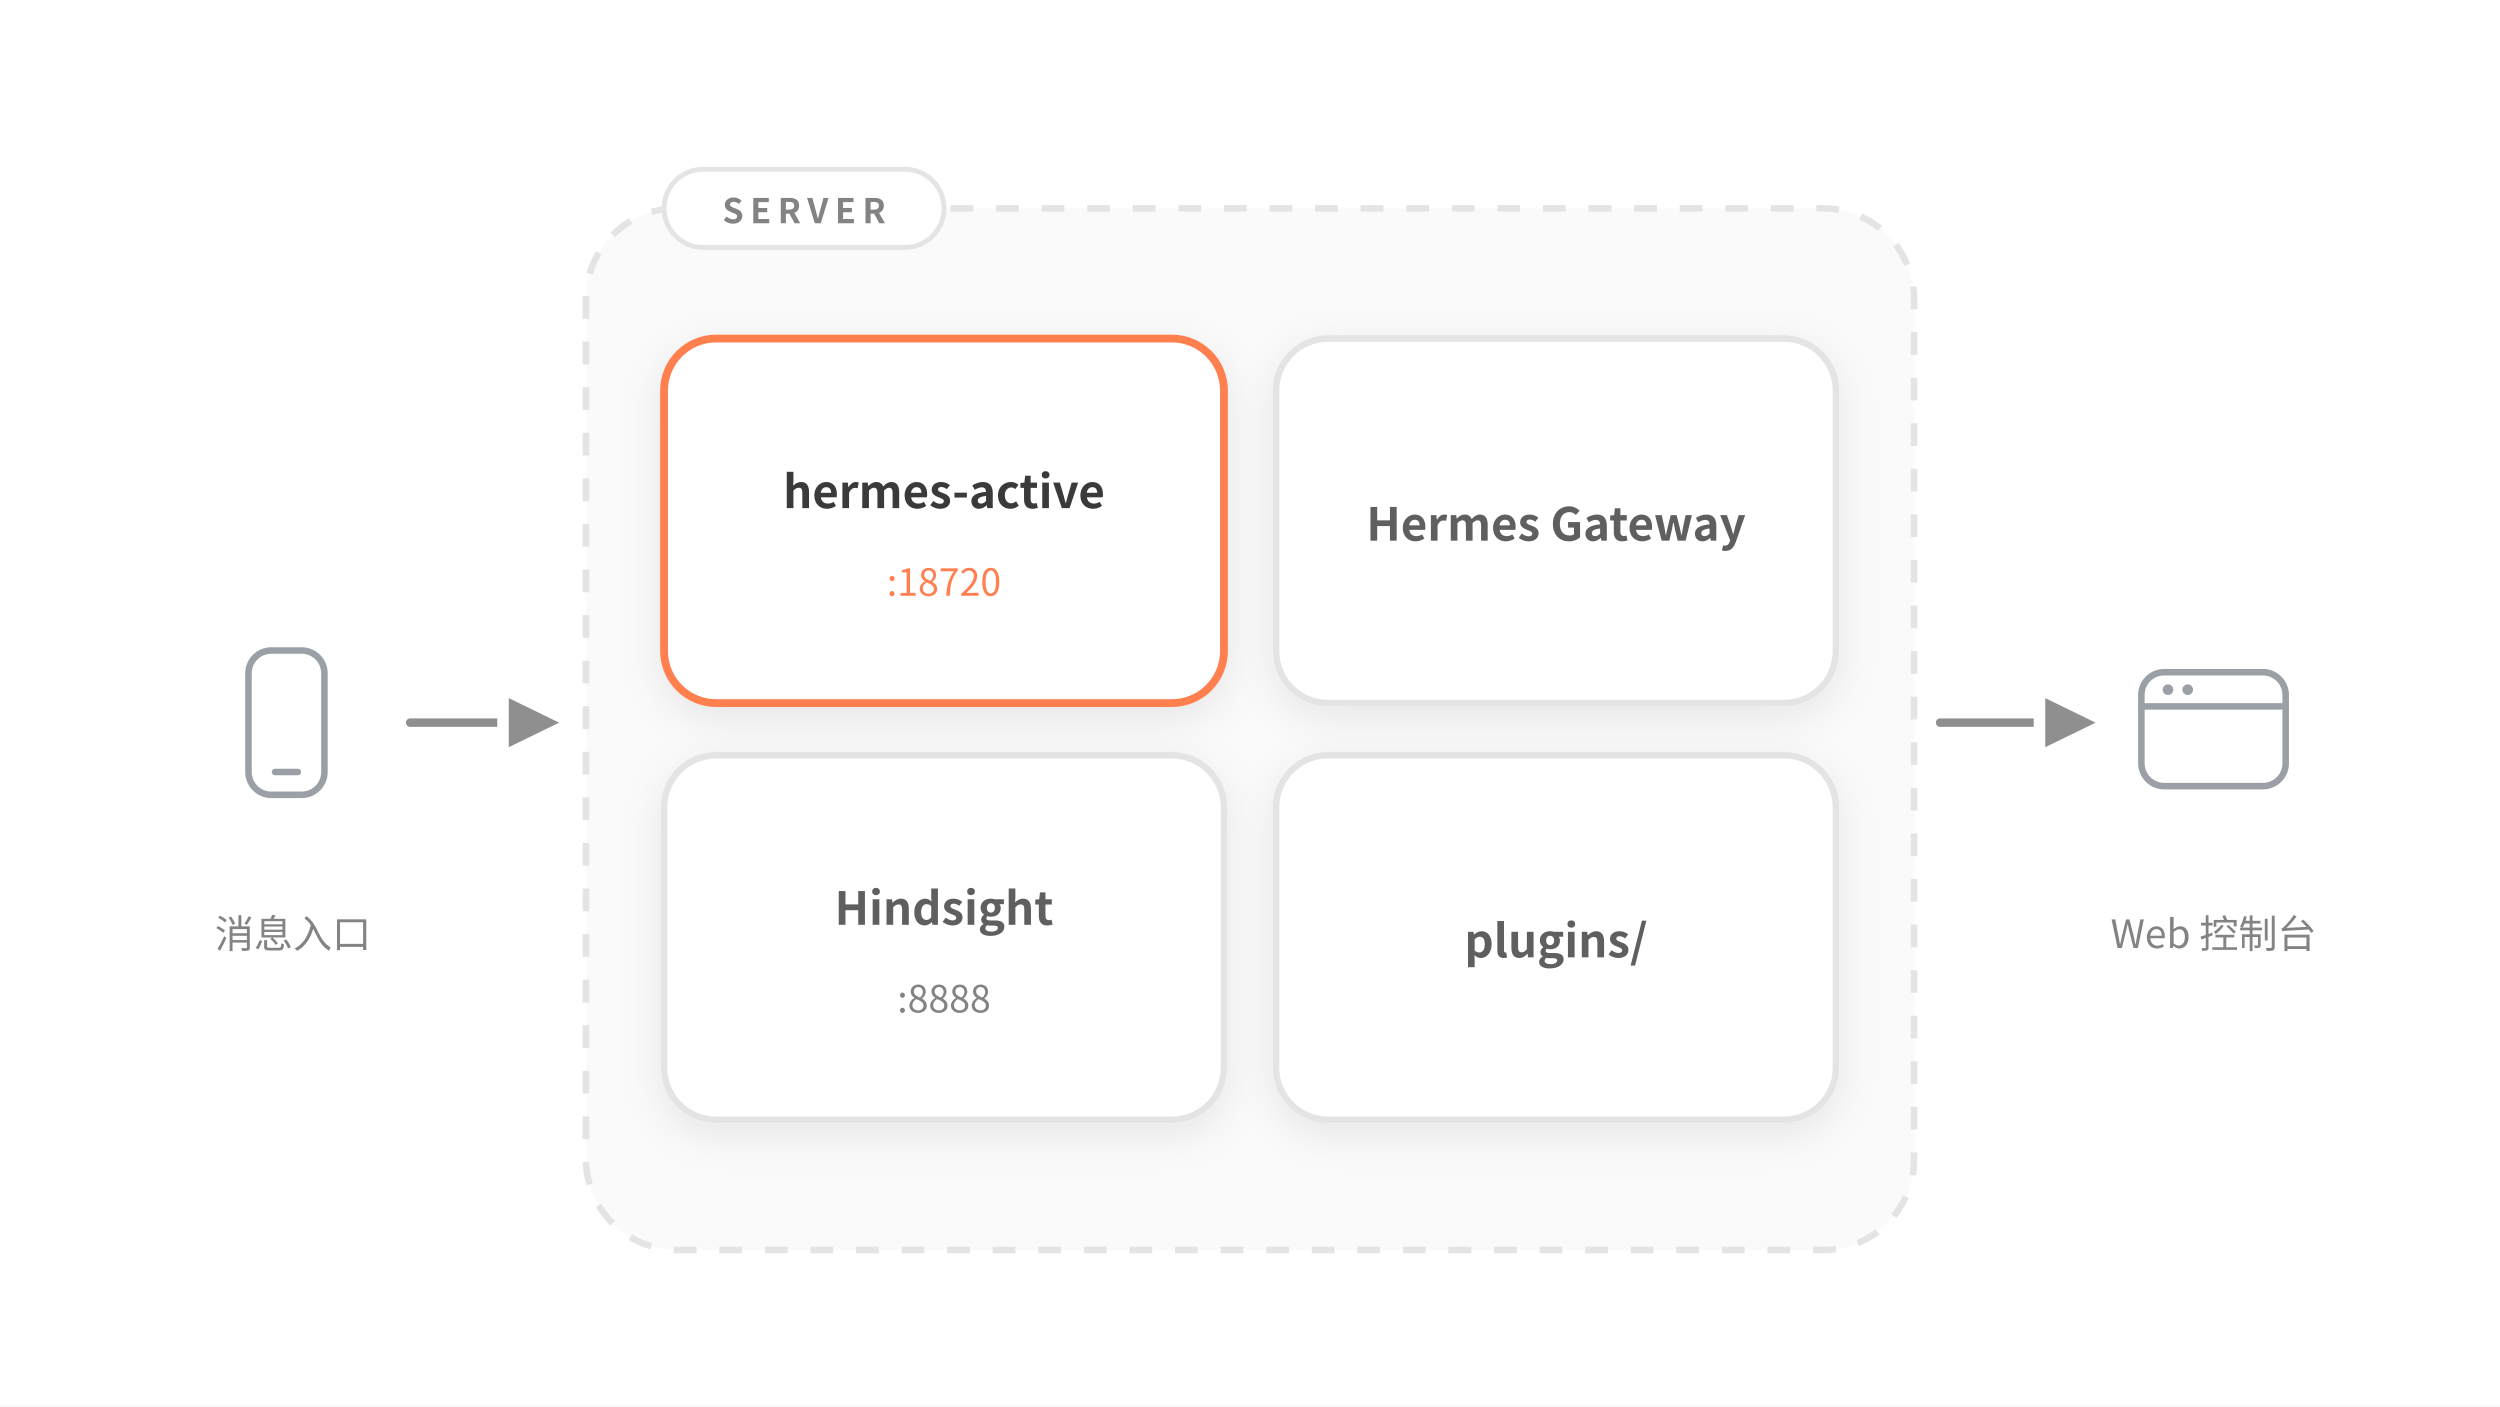
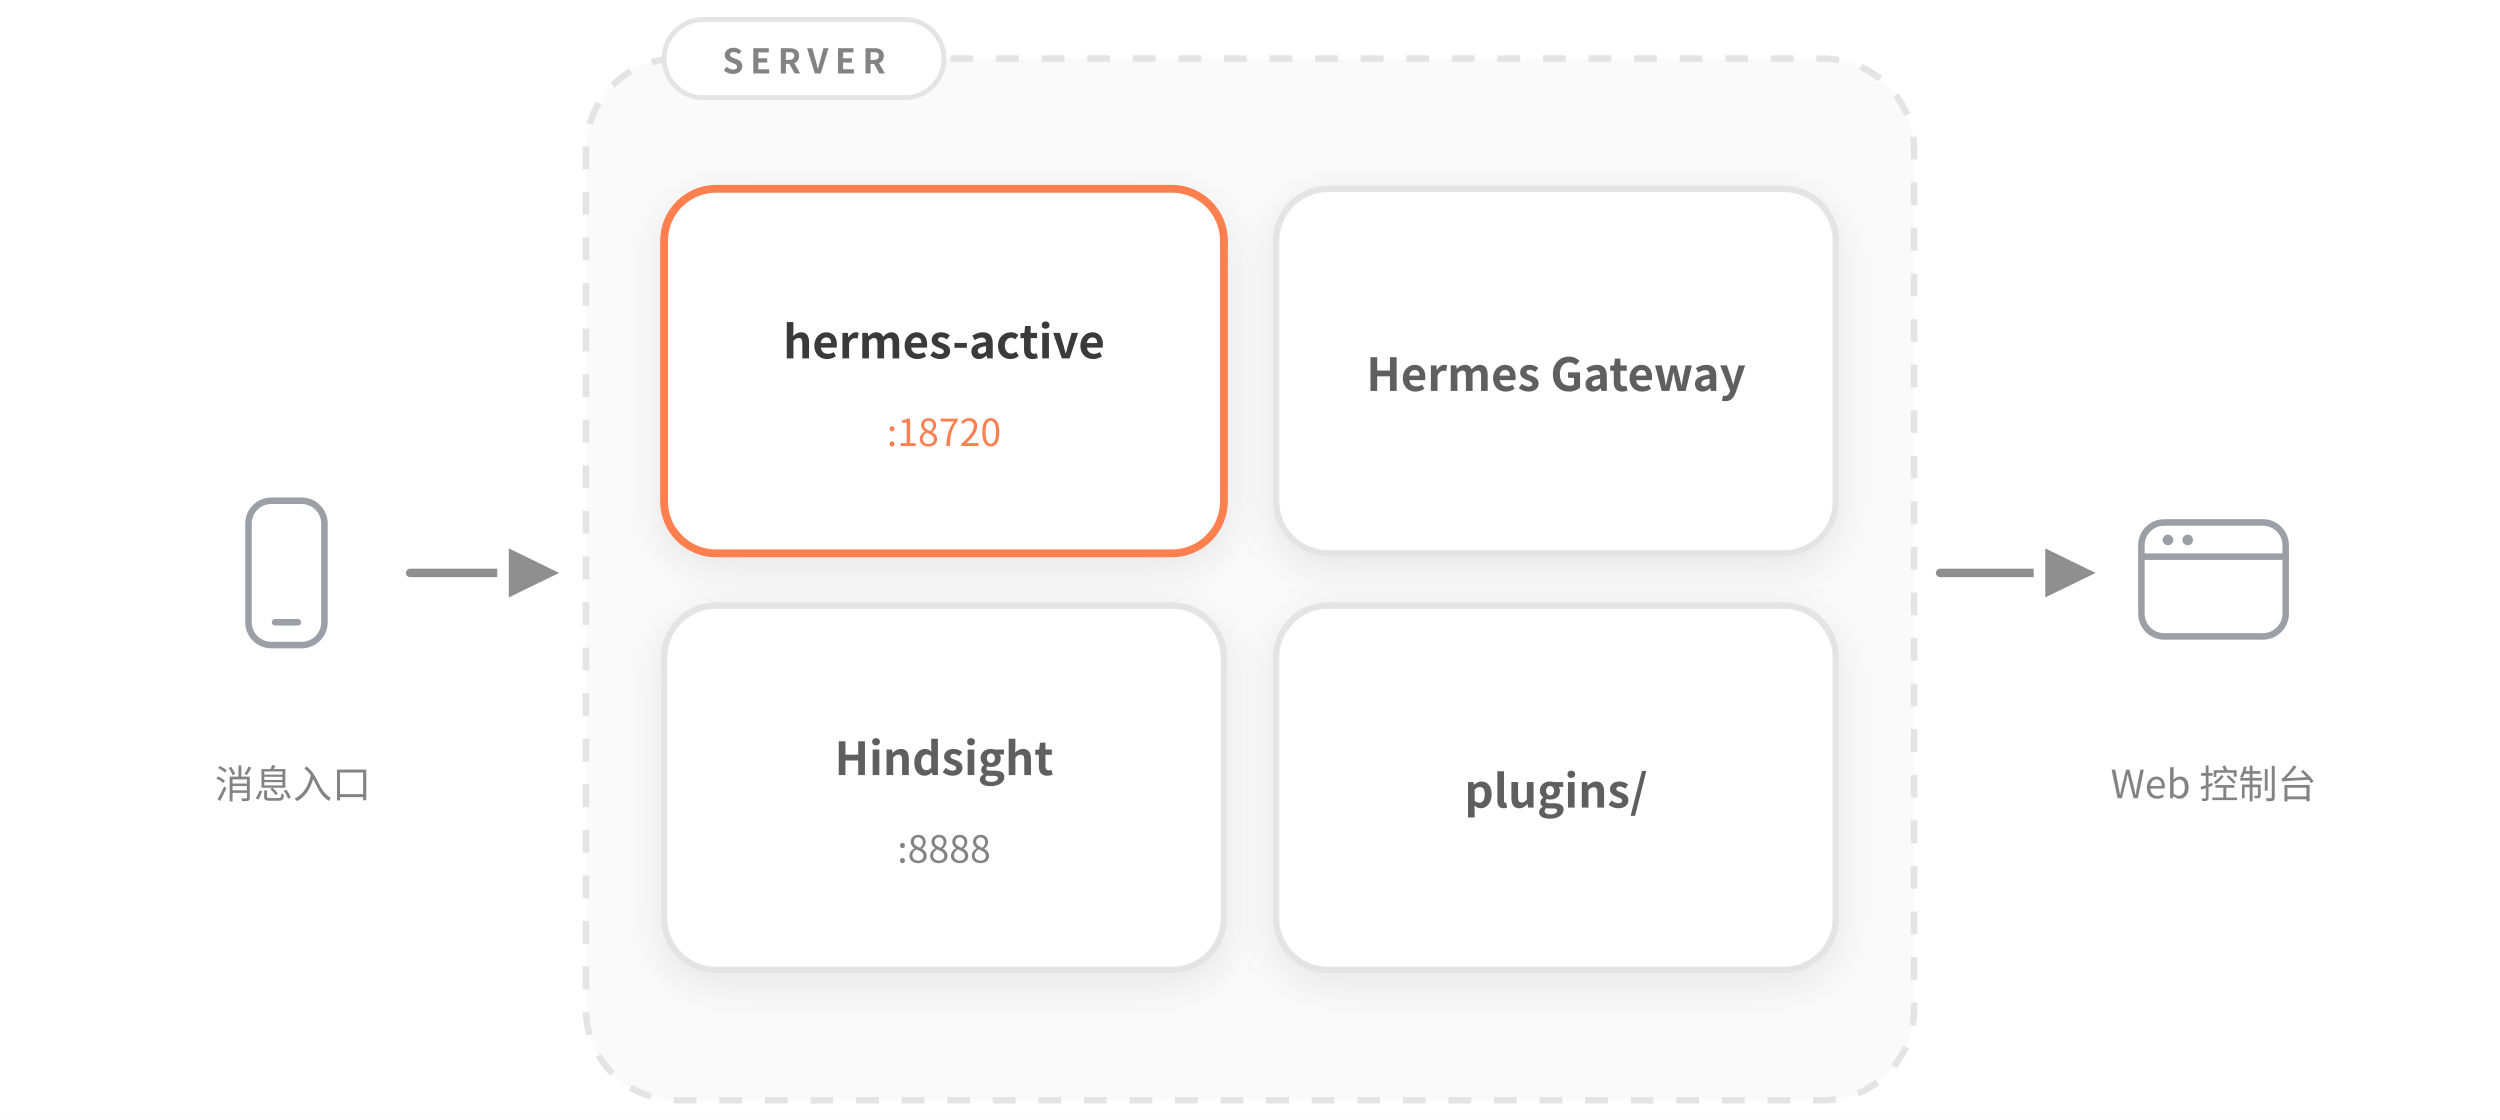
- <svg xmlns="http://www.w3.org/2000/svg" width="768" height="432" viewBox="0 0 768 432">
+ <svg xmlns="http://www.w3.org/2000/svg" width="768" height="344" viewBox="0 46 768 344">
  <defs>
    <filter id="sh" x="-20%" y="-20%" width="140%" height="150%">
      <feDropShadow dx="0" dy="3.5" stdDeviation="6" flood-color="#000" flood-opacity="0.08" />
    </filter>
    <marker id="ar" viewBox="0 0 10 10" refX="7.2" refY="5" markerWidth="10.5" markerHeight="10.5" orient="auto">
      <path d="M0.8 1.2 L8.6 5 L0.8 8.8 z" fill="#8F8F8F" stroke="#fff" stroke-width="1.3" stroke-linejoin="round" />
    </marker>
    <linearGradient id="bub" x1="0" y1="0" x2="1" y2="1">
      <stop offset="0" stop-color="#FF7F50" />
      <stop offset="1" stop-color="#FFA07A" />
    </linearGradient>
    <linearGradient id="rib" x1="0" y1="0" x2="1" y2="0">
      <stop offset="0" stop-color="#FFD9CC" />
      <stop offset=".5" stop-color="#FF7F50" />
      <stop offset="1" stop-color="#FFD9CC" />
    </linearGradient>
  </defs>
-   <rect width="768" height="432" fill="#fff" />
+   <rect x="0" y="46" width="768" height="344" fill="#fff" />
  <rect x="180" y="64" width="408" height="320" rx="28" fill="#FAFAFA" stroke="#E4E4E4" stroke-width="2" stroke-dasharray="7 7" />
  <rect x="204" y="52" width="86" height="24" rx="12" fill="#fff" stroke="#E4E4E4" stroke-width="1.5" />
  <text x="247" y="64" font-family="'Helvetica Neue','PingFang SC','Noto Sans CJK SC','Microsoft YaHei',Arial,sans-serif" font-size="10.5" font-weight="700" letter-spacing="2" fill="#838383" text-anchor="middle" dominant-baseline="central">SERVER</text>
  <rect x="204" y="104" width="172" height="112" rx="16" fill="#fff" stroke="#FF7F50" stroke-width="2.4" filter="url(#sh)" />
  <text x="290" y="150" font-family="'Helvetica Neue','PingFang SC','Noto Sans CJK SC','Microsoft YaHei',Arial,sans-serif" font-size="14" font-weight="700" fill="#3A3A3A" text-anchor="middle" dominant-baseline="central">hermes-active</text>
  <text x="290" y="178" font-family="'Helvetica Neue','PingFang SC','Noto Sans CJK SC','Microsoft YaHei',Arial,sans-serif" font-size="11.5" font-weight="500" fill="#FF7F50" text-anchor="middle" dominant-baseline="central">:18720</text>
  <rect x="392" y="104" width="172" height="112" rx="16" fill="#fff" stroke="#E4E4E4" stroke-width="2" filter="url(#sh)" />
  <text x="478" y="160" font-family="'Helvetica Neue','PingFang SC','Noto Sans CJK SC','Microsoft YaHei',Arial,sans-serif" font-size="14" font-weight="700" fill="#5F5F5F" text-anchor="middle" dominant-baseline="central">Hermes Gateway</text>
  <rect x="204" y="232" width="172" height="112" rx="16" fill="#fff" stroke="#E4E4E4" stroke-width="2" filter="url(#sh)" />
  <text x="290" y="278" font-family="'Helvetica Neue','PingFang SC','Noto Sans CJK SC','Microsoft YaHei',Arial,sans-serif" font-size="14" font-weight="700" fill="#5F5F5F" text-anchor="middle" dominant-baseline="central">Hindsight</text>
  <text x="290" y="306" font-family="'Helvetica Neue','PingFang SC','Noto Sans CJK SC','Microsoft YaHei',Arial,sans-serif" font-size="11.5" font-weight="500" fill="#838383" text-anchor="middle" dominant-baseline="central">:8888</text>
  <rect x="392" y="232" width="172" height="112" rx="16" fill="#fff" stroke="#E4E4E4" stroke-width="2" filter="url(#sh)" />
  <text x="478" y="288" font-family="'Helvetica Neue','PingFang SC','Noto Sans CJK SC','Microsoft YaHei',Arial,sans-serif" font-size="14" font-weight="700" fill="#5F5F5F" text-anchor="middle" dominant-baseline="central">plugins/</text>
  <g transform="translate(60,194) scale(2.3333)" fill="none" stroke="#9AA0A6" stroke-width="0.86" stroke-linecap="round" stroke-linejoin="round">
    <rect x="7" y="2.5" width="10" height="19" rx="3" />
    <path d="M10.5 18.5H13.5" />
  </g>
  <line x1="126" y1="222" x2="172" y2="222" stroke="#8F8F8F" stroke-width="2.6" stroke-linecap="round" marker-end="url(#ar)" />
  <text x="90" y="286" font-family="'Helvetica Neue','PingFang SC','Noto Sans CJK SC','Microsoft YaHei',Arial,sans-serif" font-size="12" font-weight="500" fill="#838383" text-anchor="middle" dominant-baseline="central">消息入口</text>
  <g transform="translate(652,196) scale(2.3333)" fill="none" stroke="#9AA0A6" stroke-width="0.86" stroke-linecap="round" stroke-linejoin="round">
    <rect x="2.5" y="4.5" width="19" height="15" rx="3" />
    <path d="M2.5 9H21.5" />
    <circle cx="6" cy="6.8" r=".7" fill="#9AA0A6" stroke="none" />
    <circle cx="8.6" cy="6.8" r=".7" fill="#9AA0A6" stroke="none" />
  </g>
  <line x1="596" y1="222" x2="644" y2="222" stroke="#8F8F8F" stroke-width="2.6" stroke-linecap="round" marker-end="url(#ar)" />
  <text x="680" y="286" font-family="'Helvetica Neue','PingFang SC','Noto Sans CJK SC','Microsoft YaHei',Arial,sans-serif" font-size="12" font-weight="500" fill="#838383" text-anchor="middle" dominant-baseline="central">Web 控制台</text>
</svg>
